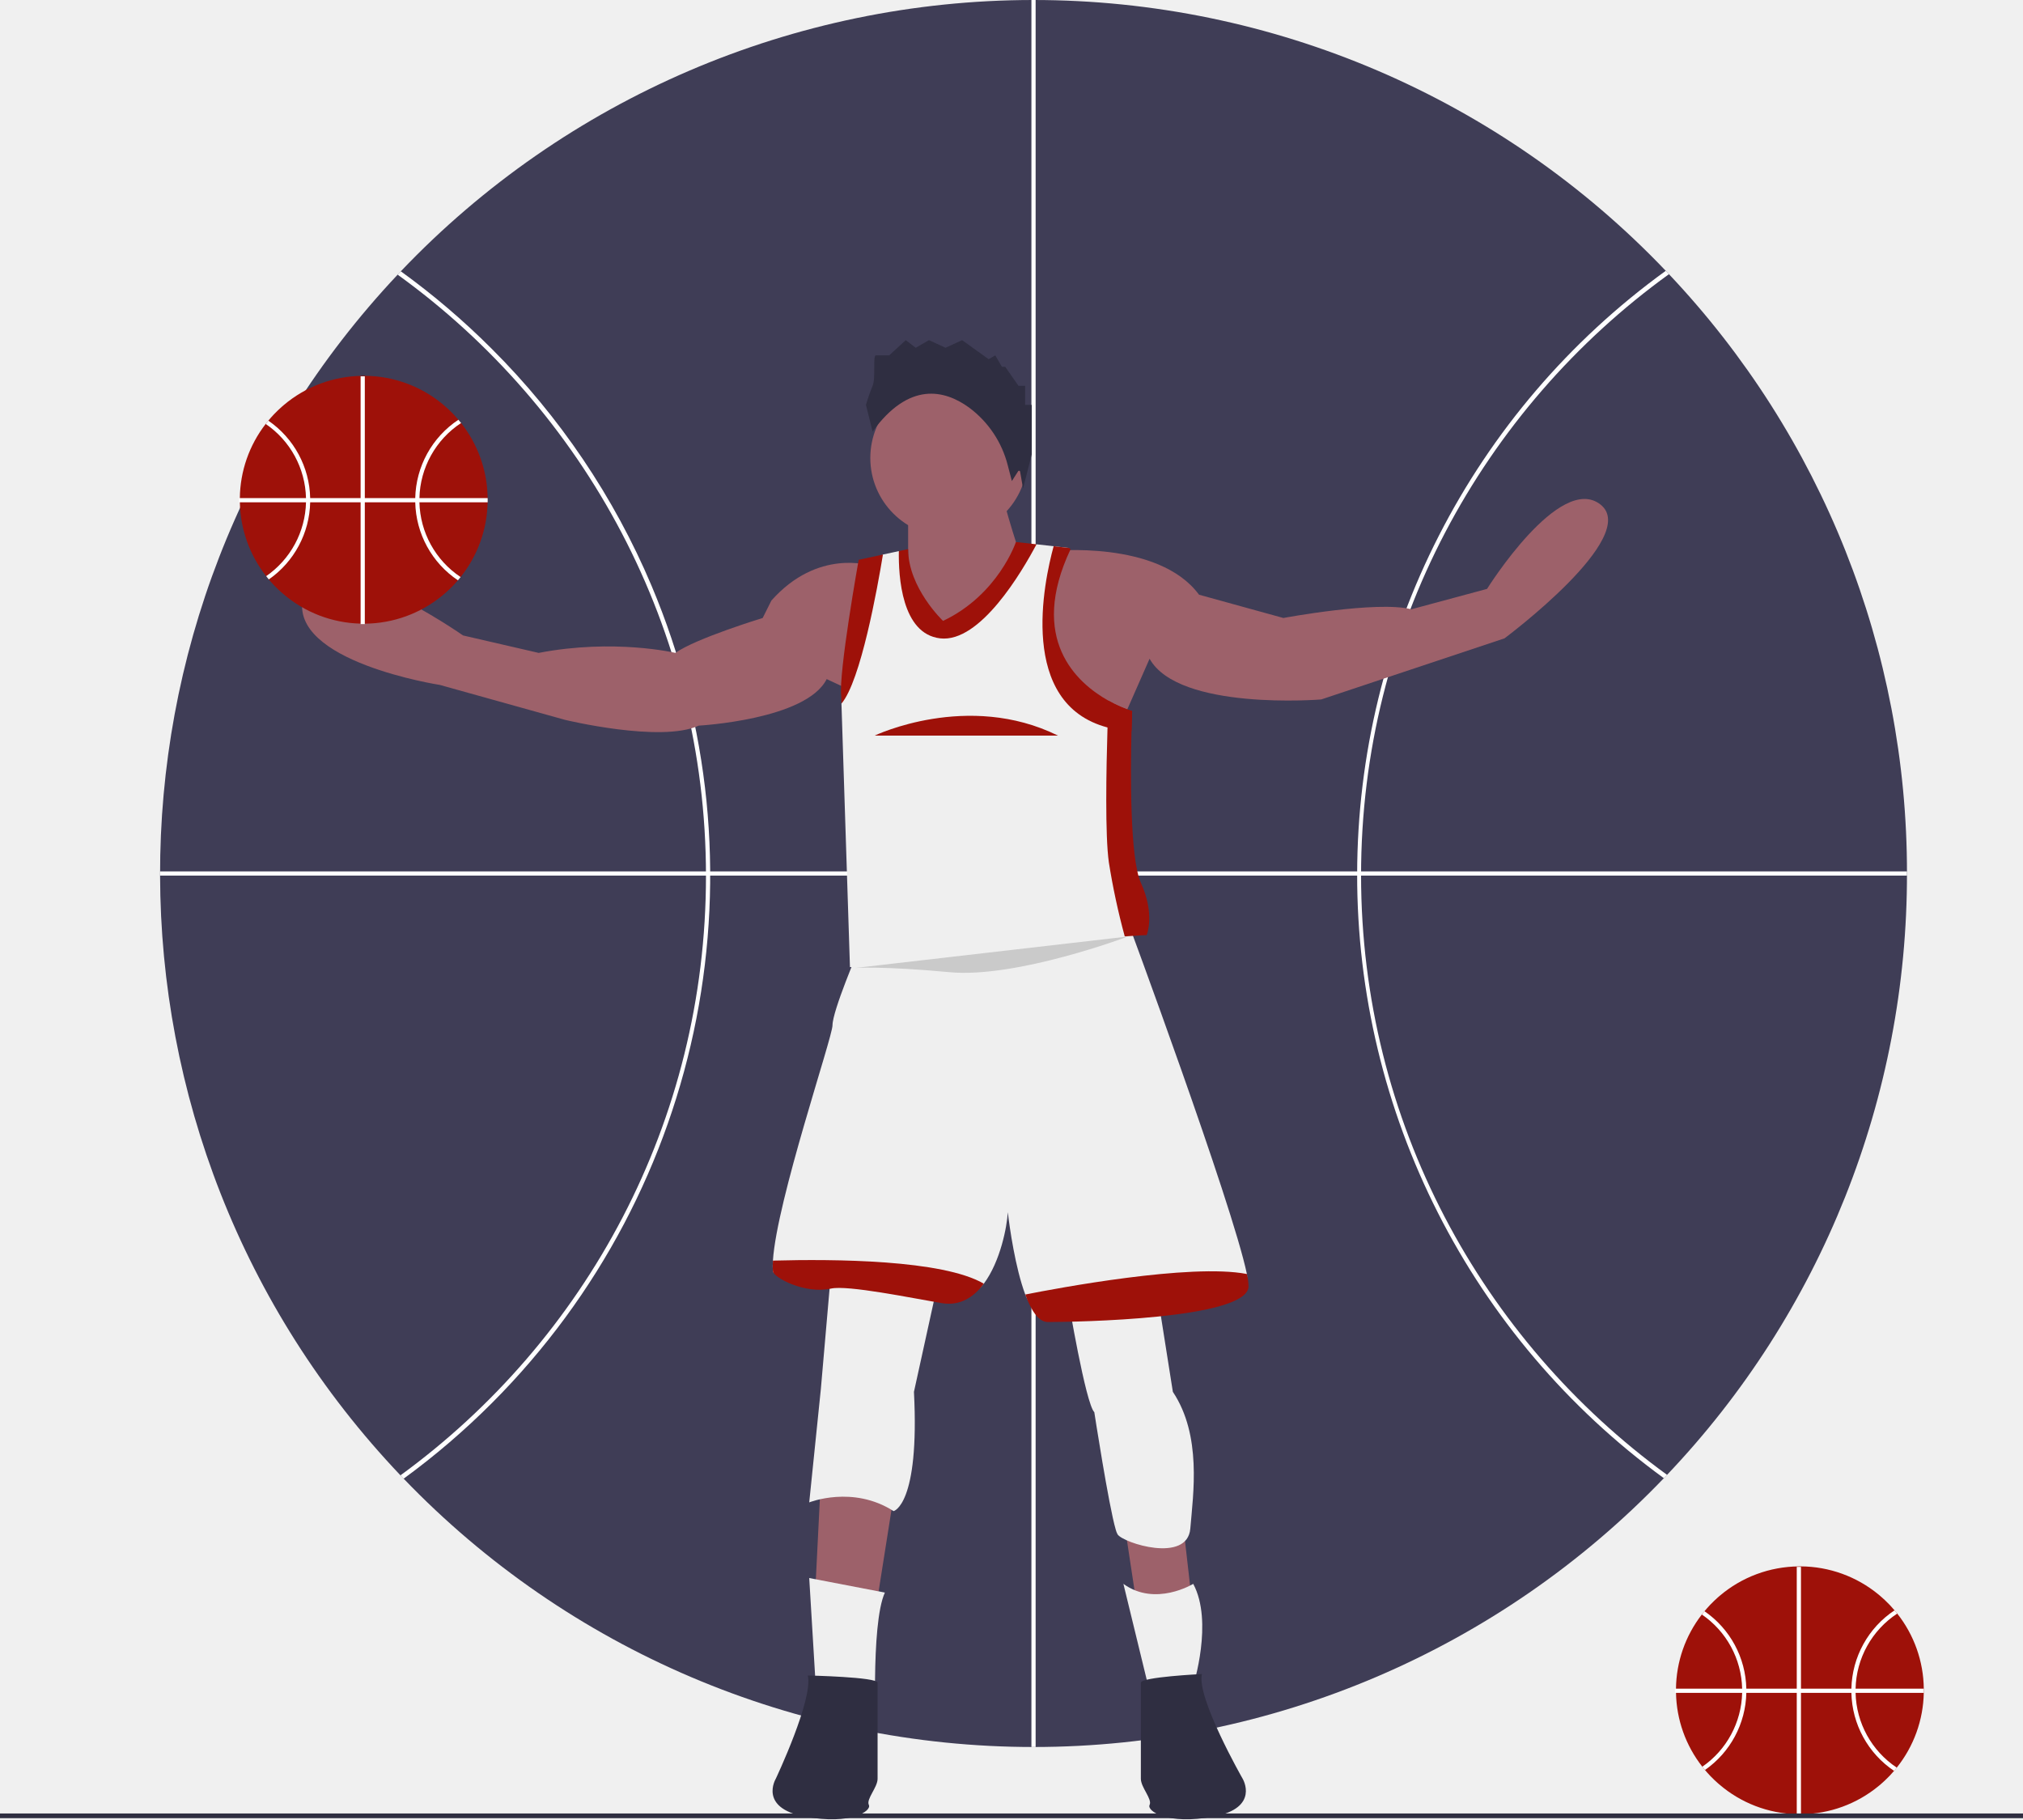
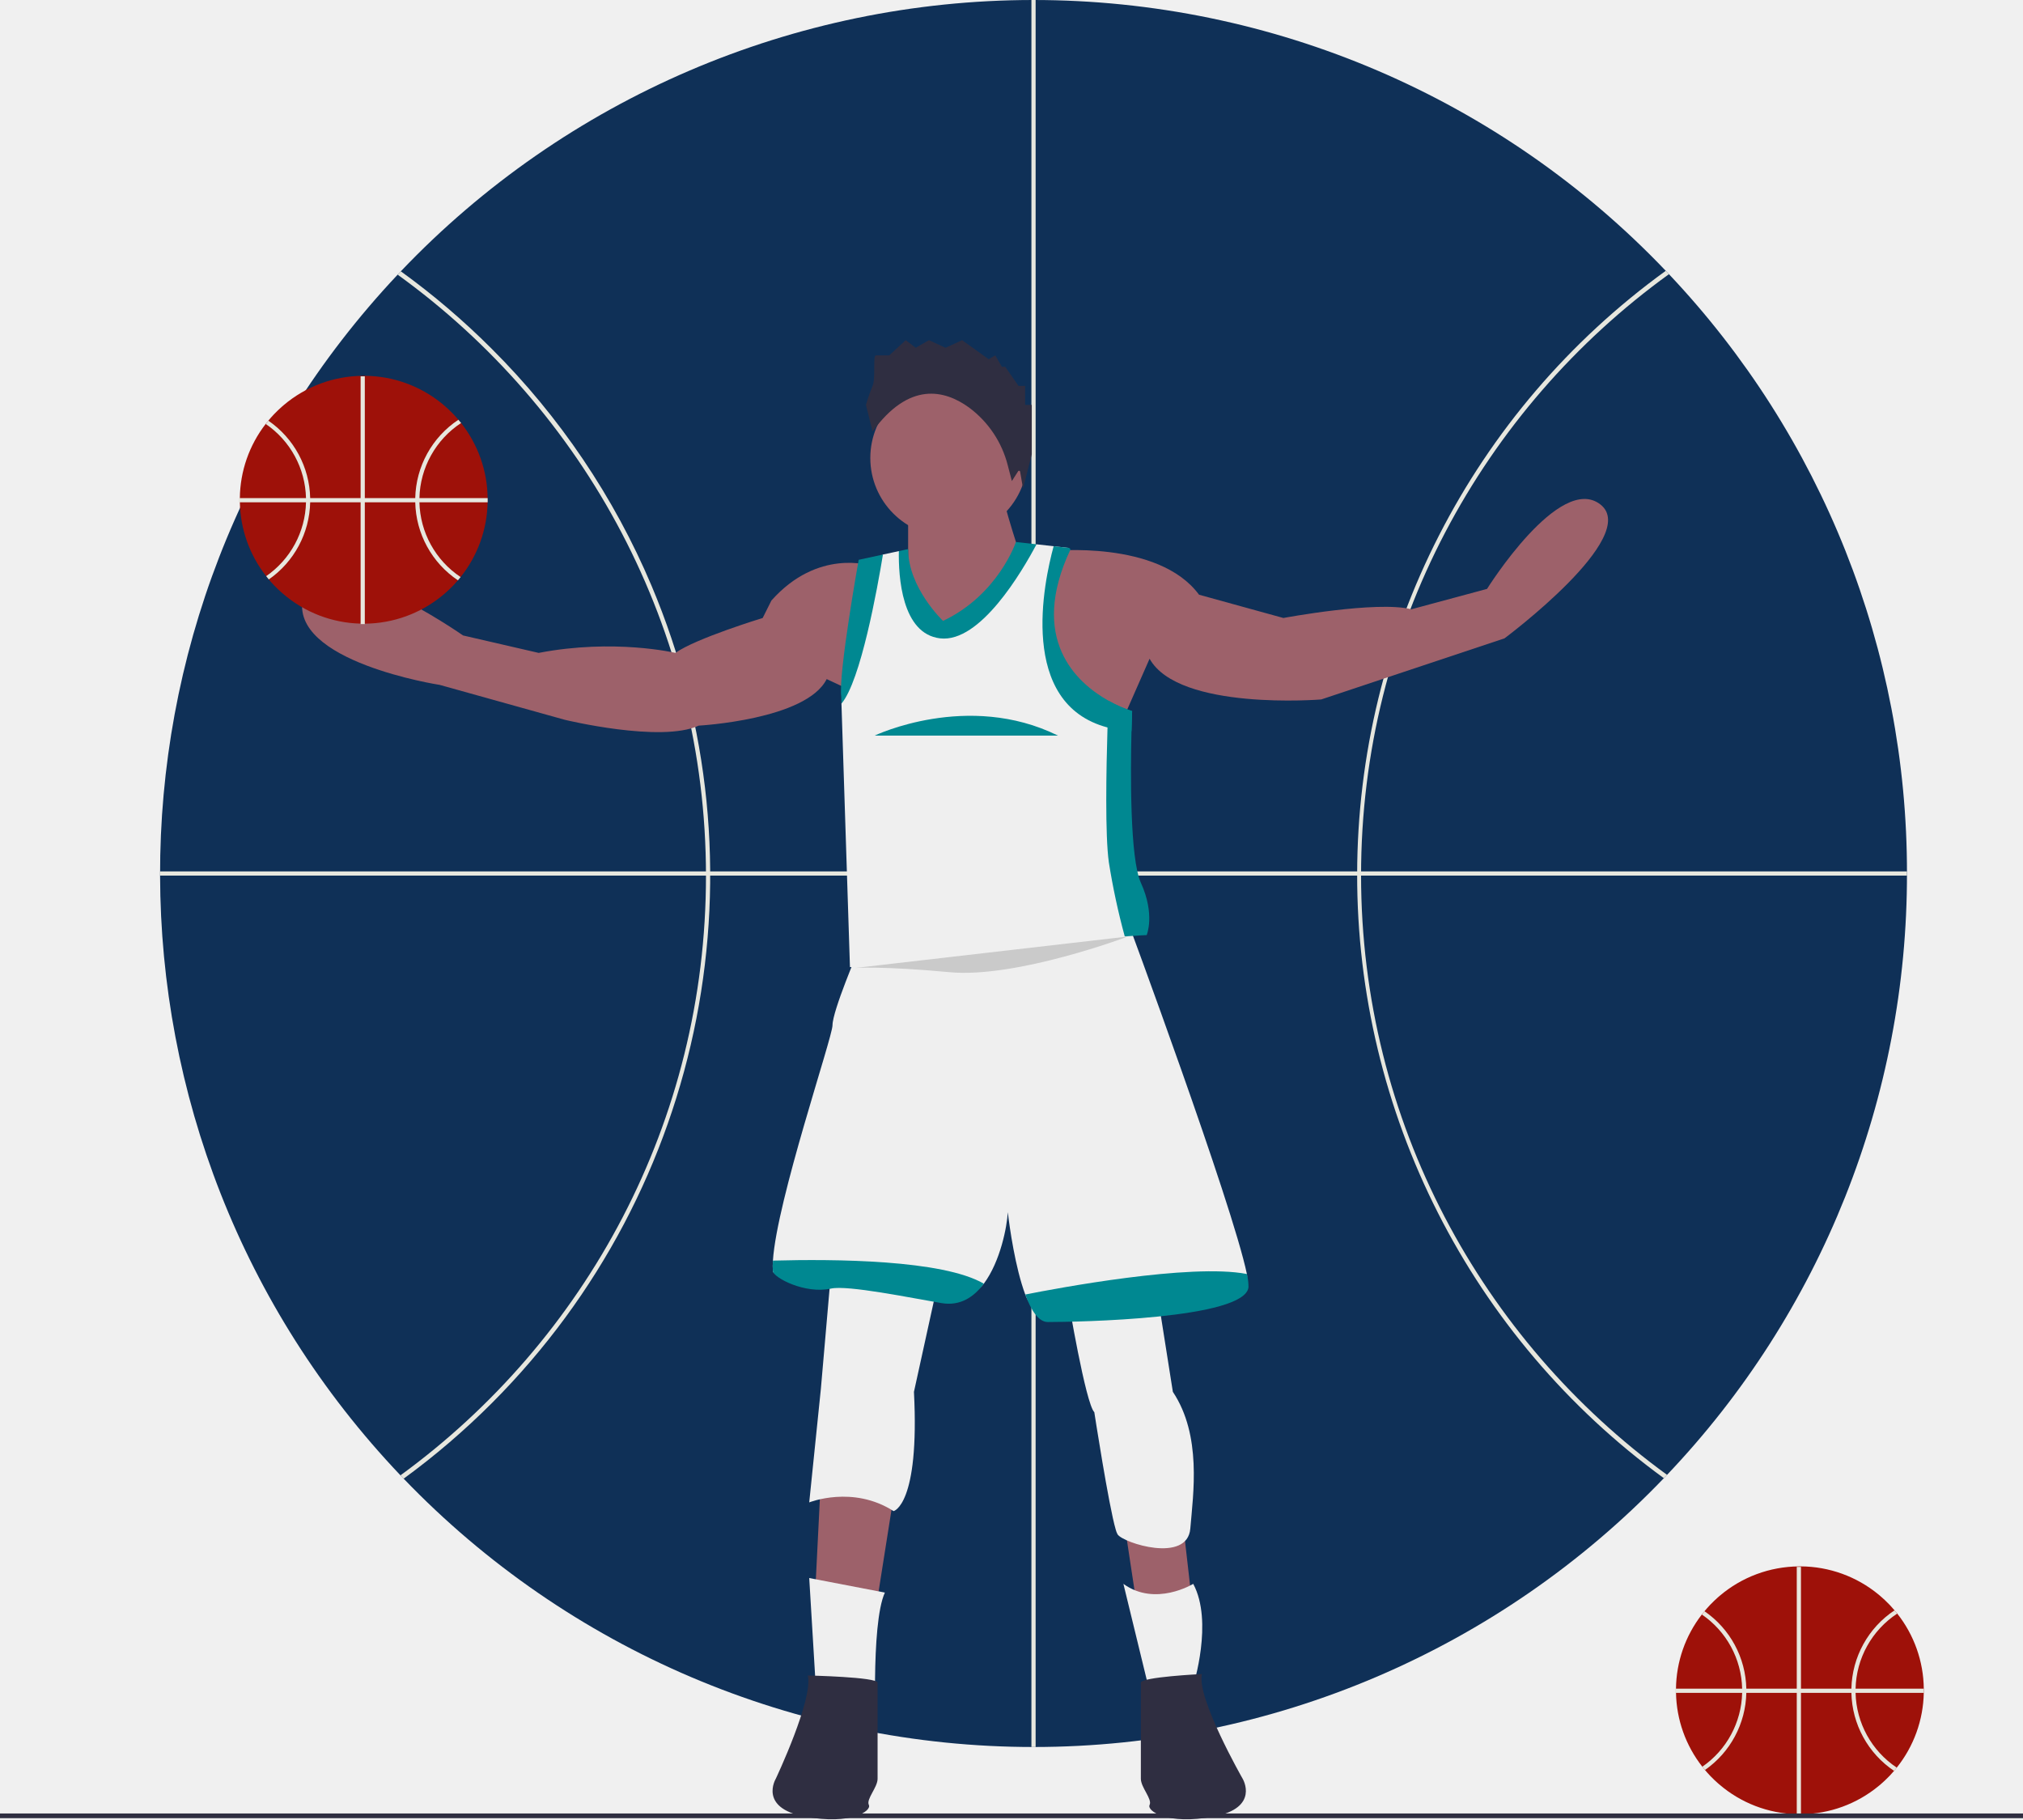
<svg xmlns="http://www.w3.org/2000/svg" id="a3d13d42-87da-4aff-8252-a292de51d919" data-name="Layer 1" width="963.5" height="866.436" viewBox="0 0 963.5 866.436">
  <path d="M1034.51,821.29v.95c0,.25,0,.51-.02.76a58.689,58.689,0,0,1-12.87,35.6c-.41.53-.84,1.04-1.28,1.55-.66.78-1.34,1.53-2.04,2.27-.06.06-.12.13-.19.19l-.03.03c-.08.08-.16.17-.24.25q-1.845,1.905-3.87,3.65c-.27.23-.55.47-.84.7A58.792,58.792,0,0,1,976,880.8c-.1.01-.21.01-.31.01h-.35c-.1,0-.2,0-.3-.01-.35,0-.69-.01-1.04-.02a58.728,58.728,0,0,1-36.91-14.19c-.28-.23-.56-.47-.83-.72-1.07-.94-2.1-1.93-3.09-2.95-.08-.08-.16-.17-.24-.25l-.03-.03c-.07-.06-.13-.13-.19-.19-.84-.88-1.65-1.79-2.43-2.72q-.645-.765-1.26-1.56A58.615,58.615,0,0,1,916.49,823c-.02-.24-.02-.49-.02-.74v-.93c0-.11,0-.22.01-.33A58.693,58.693,0,0,1,928.79,785.68q.615-.795,1.26-1.56c.79-.96,1.62-1.89,2.47-2.8.06-.07.12-.13.19-.2,0-.01.01-.02.02-.03.08-.08.16-.17.25-.25q1.665-1.725,3.47-3.32c.27-.25.55-.49.83-.72A58.777,58.777,0,0,1,974.98,762.77c.1-.01.21-.01.31-.01h.65a58.802,58.802,0,0,1,37,13.4c.28.24.56.47.84.71,1.46,1.24,2.86,2.56,4.19,3.94.08.08.16.17.24.25l.02.02c.07.06.14.14.2.2.74.78,1.45,1.59,2.14,2.41.44.51.86,1.02,1.28,1.55A58.691,58.691,0,0,1,1034.5,821,2.807,2.807,0,0,1,1034.51,821.29Z" transform="translate(-118.25 -16.78205)" fill="#9e1109" />
-   <rect x="855.75" y="746.218" width="2" height="118" fill="#fff" />
-   <rect x="797.75" y="804.218" width="118.51" height="2" fill="#fff" />
-   <path d="M949.98,821a45.929,45.929,0,0,0-19.93-36.88q-.645.765-1.26,1.56A43.961,43.961,0,0,1,947.99,821c.01.33.01.66.01,1s0,.67-.01,1a44.004,44.004,0,0,1-18.97,35.17q.615.795,1.26,1.56A45.959,45.959,0,0,0,949.98,823c.02-.33.02-.67.02-1S950,821.33,949.98,821Z" transform="translate(-118.25 -16.78205)" fill="#fff" />
-   <path d="M1002.01,823c-.01-.33-.01-.66-.01-1s0-.67.01-1a43.998,43.998,0,0,1,19.84-35.76c-.42-.53-.84-1.04-1.28-1.55A45.965,45.965,0,0,0,1000.02,821c-.02.33-.02.67-.02,1s0,.67.02,1a45.95,45.95,0,0,0,20.32,37.15c.44-.51.87-1.02,1.28-1.55A43.981,43.981,0,0,1,1002.01,823Z" transform="translate(-118.25 -16.78205)" fill="#fff" />
+   <rect x="855.75" y="746.218" width="2" height="118" fill="#e7e7de" />
+   <rect x="797.75" y="804.218" width="118.51" height="2" fill="#e7e7de" />
+   <path d="M949.98,821a45.929,45.929,0,0,0-19.93-36.88q-.645.765-1.26,1.56A43.961,43.961,0,0,1,947.99,821c.01.33.01.66.01,1s0,.67-.01,1a44.004,44.004,0,0,1-18.97,35.17q.615.795,1.26,1.56A45.959,45.959,0,0,0,949.98,823c.02-.33.02-.67.02-1S950,821.33,949.98,821Z" transform="translate(-118.25 -16.78205)" fill="#e7e7de" />
+   <path d="M1002.01,823c-.01-.33-.01-.66-.01-1s0-.67.01-1a43.998,43.998,0,0,1,19.84-35.76c-.42-.53-.84-1.04-1.28-1.55A45.965,45.965,0,0,0,1000.02,821c-.02.33-.02.67-.02,1s0,.67.02,1a45.95,45.95,0,0,0,20.32,37.15c.44-.51.87-1.02,1.28-1.55A43.981,43.981,0,0,1,1002.01,823Z" transform="translate(-118.25 -16.78205)" fill="#e7e7de" />
  <rect y="863.658" width="963.5" height="2.24" fill="#2f2e41" />
-   <path d="M1026.489,432.623A414.549,414.549,0,0,1,912.219,719.167c-.5.53-1.01,1.06-1.519,1.591a415.999,415.999,0,0,1-600.2.23c-.51-.53-1.02-1.06-1.521-1.589a415.996,415.996,0,0,1-1.339-571.81c.49-.54 1-1.07,1.509-1.601a416.003,416.003,0,0,1,602.46-.231c.51.53,1.02,1.06,1.511,1.599A414.51,414.51,0,0,1,1026.489,432.623Z" transform="translate(-118.25 -16.78205)" fill="#3f3d56" />
-   <rect x="76.239" y="415" width="832" height="2" fill="#fff" />
-   <rect x="491.239" y="0" width="2" height="832" fill="#fff" />
-   <path d="M428.536,295.672a353.752,353.752,0,0,0-76.123-112.811,356.31,356.31,0,0,0-43.264-36.873c-.51.53-1.02,1.06-1.509,1.601,88.855,64.126,146.805,168.544,146.85,286.254.045,117.21-57.335,221.292-145.51,285.556.5.53,1.01,1.06,1.521,1.589a356.737,356.737,0,0,0,42.106-36.086,355.361,355.361,0,0,0,75.931-389.229Z" transform="translate(-118.25 -16.78205)" fill="#fff" />
-   <path d="M766.489,433.723c-.045-117.71,57.825-222.172,146.63-286.366-.49-.54-1-1.07-1.511-1.599a355.313,355.313,0,0,0-.909,575c.51-.53,1.02-1.06,1.519-1.591C824.004,654.97,766.534,550.933,766.489,433.723Z" transform="translate(-118.25 -16.78205)" fill="#fff" />
+   <path d="M1026.489,432.623A414.549,414.549,0,0,1,912.219,719.167c-.5.53-1.01,1.06-1.519,1.591a415.999,415.999,0,0,1-600.2.23c-.51-.53-1.02-1.06-1.521-1.589a415.996,415.996,0,0,1-1.339-571.81c.49-.54 1-1.07,1.509-1.601a416.003,416.003,0,0,1,602.46-.231c.51.53,1.02,1.06,1.511,1.599A414.51,414.51,0,0,1,1026.489,432.623Z" transform="translate(-118.25 -16.78205)" fill="#0f3057" />
+   <rect x="76.239" y="415" width="832" height="2" fill="#e7e7de" />
+   <rect x="491.239" y="0" width="2" height="832" fill="#e7e7de" />
+   <path d="M428.536,295.672a353.752,353.752,0,0,0-76.123-112.811,356.31,356.31,0,0,0-43.264-36.873c-.51.53-1.02,1.06-1.509,1.601,88.855,64.126,146.805,168.544,146.85,286.254.045,117.21-57.335,221.292-145.51,285.556.5.53,1.01,1.06,1.521,1.589a356.737,356.737,0,0,0,42.106-36.086,355.361,355.361,0,0,0,75.931-389.229Z" transform="translate(-118.25 -16.78205)" fill="#e7e7de" />
+   <path d="M766.489,433.723c-.045-117.71,57.825-222.172,146.63-286.366-.49-.54-1-1.07-1.511-1.599a355.313,355.313,0,0,0-.909,575c.51-.53,1.02-1.06,1.519-1.591C824.004,654.97,766.534,550.933,766.489,433.723Z" transform="translate(-118.25 -16.78205)" fill="#e7e7de" />
  <polygon points="390.955 704.422 388.184 759.842 417.279 765.384 425.592 712.735 390.955 704.422" fill="#9d616a" />
  <polygon points="535.046 722.434 541.974 768.155 568.298 768.155 562.756 719.663 535.046 722.434" fill="#9d616a" />
  <path d="M514.747,614.521l-5.542,63.733-5.542,54.034s20.782-8.313,40.179,4.156c0,0,12.469-2.771,9.698-56.805L566.01,622.834Z" transform="translate(-118.25 -16.78205)" fill="#efefef" />
  <path d="M626.972,635.303s8.313,49.878,12.469,54.034c0,0,6.862,44.603,10.195,55.879a10.055,10.055,0,0,0,.889,2.312c2.771,4.156,33.252,13.855,34.637-2.771s5.542-44.336-8.313-65.118l-8.313-52.649Z" transform="translate(-118.25 -16.78205)" fill="#efefef" />
  <path d="M710.795,629.069c-1.385,15.24-77.588,12.469-91.443,12.469-4.378,0-10.003-.679-12.802-8.244-4.794-12.927-7.426-31.811-8.313-39.196-.36,6.844-3.519,23.415-11.416,34.028-4.808,6.484-12.76,5.196-21.503,3.713-14.52-2.466-43.38-11.444-51.263-9.698-12.469,2.771-27.474,3.048-27.71,0a35.684,35.684,0,0,1,.028-5.002c1.829-28.652,28.375-106.323,28.375-112.073,0-6.927,12.469-36.023,12.469-36.023L654.682,453.803s50.487,136.194,57.429,169.723C712.706,626.422,710.906,627.863,710.795,629.069Z" transform="translate(-118.25 -16.78205)" fill="#efefef" />
  <path d="M539.686,775.239l-36.023-6.927,3.464,57.498,28.403,20.09S532.758,790.479,539.686,775.239Z" transform="translate(-118.25 -16.78205)" fill="#efefef" />
  <path d="M686.548,771.082s-18.011,11.084-33.252,0L665.766,822.345l20.782-2.771S696.247,789.093,686.548,771.082Z" transform="translate(-118.25 -16.78205)" fill="#efefef" />
  <path d="M690.705,814.032s-29.095,1.385-29.095,4.156V863.91c0,4.156,5.542,9.698,4.156,12.469s8.313,9.698,30.481,5.542,13.855-18.011,13.855-18.011S687.934,825.116,690.705,814.032Z" transform="translate(-118.25 -16.78205)" fill="#2f2e41" />
  <path d="M502.97,814.725s33.252.693,33.252,3.464V863.91c0,4.156-5.542,9.698-4.156,12.469s-8.313,9.698-30.481,5.542-13.855-18.011-13.855-18.011S505.741,825.809,502.97,814.725Z" transform="translate(-118.25 -16.78205)" fill="#2f2e41" />
-   <path d="M712.873,629.761c-1.385,15.24-81.744,16.626-95.599,16.626-4.378,0-7.925-5.528-10.724-13.093,14.867-2.951,78.808-14.991,105.562-9.768A25.436,25.436,0,0,1,712.873,629.761Z" transform="translate(-118.25 -16.78205)" fill="#9e1109" />
-   <path d="M586.82,628.127c-4.808,6.484-11.375,10.738-20.117,9.255-14.52-2.466-44.765-8.673-52.649-6.927-12.469,2.771-27.474-5.265-27.71-8.313a35.684,35.684,0,0,1,.028-5.002C515.536,616.35,567.188,616.696,586.82,628.127Z" transform="translate(-118.25 -16.78205)" fill="#9e1109" />
+   <path d="M712.873,629.761c-1.385,15.24-81.744,16.626-95.599,16.626-4.378,0-7.925-5.528-10.724-13.093,14.867-2.951,78.808-14.991,105.562-9.768A25.436,25.436,0,0,1,712.873,629.761Z" transform="translate(-118.25 -16.78205)" fill="#008891" />
+   <path d="M586.82,628.127c-4.808,6.484-11.375,10.738-20.117,9.255-14.52-2.466-44.765-8.673-52.649-6.927-12.469,2.771-27.474-5.265-27.71-8.313a35.684,35.684,0,0,1,.028-5.002C515.536,616.35,567.188,616.696,586.82,628.127Z" transform="translate(-118.25 -16.78205)" fill="#008891" />
  <path d="M532.758,286.158s-24.939-8.313-47.107,16.626l-4.156,8.313s-31.866,9.698-41.565,16.626c0,0-29.095-6.927-65.118,0l-36.023-8.313S269.514,270.918,262.587,301.399s65.118,41.565,65.118,41.565l59.576,16.626s45.721,11.084,63.733,2.771c0,0,51.263-2.771,60.962-22.168l20.782,9.698Z" transform="translate(-118.25 -16.78205)" fill="#9d616a" />
  <path d="M618.659,279.231s51.263-5.542,70.66,20.782l40.179,11.084s44.336-8.313,60.962-4.156l36.023-9.698s34.637-55.42,54.034-40.179-45.721,63.733-45.721,63.733l-87.286,29.095s-67.889,5.542-81.744-19.397L650.525,365.132l-58.191-13.855Z" transform="translate(-118.25 -16.78205)" fill="#9d616a" />
  <circle cx="451.917" cy="218.113" r="37.408" fill="#9d616a" />
  <path d="M550.77,257.063v30.481l13.855,48.492,41.565-48.492s-11.084-33.252-11.084-38.794S550.77,257.063,550.77,257.063Z" transform="translate(-118.25 -16.78205)" fill="#9d616a" />
  <path d="M660.917,457.267s-.679,5.002-6.983,5.459c-12.622.928-33.876,3.076-47.744,7.703-20.782,6.927-83.13,6.927-83.13,6.927L519.014,351.858l1.967-9.588c-1.385-11.084,9.698-55.42,9.698-55.42l8.091-5.971,7.579-1.635,2.341,2.064c0,18.455,18.011,36.023,18.011,36.023,26.324-12.469,37.408-40.179,37.408-40.179l7.8-1.15,8.161.914,7.385.831-2.563,2.175-1.385,2.771c-.083.166.069-.166,0,0-20.173,42.798,4.184,62.154,19.397,70.66,6.304,3.547,6.927,6.927,6.927,6.927s5.694-1.704,5.542,4.156c-.457,18.968-3.907,61.793,1.385,73.431C663.688,453.111,660.917,457.267,660.917,457.267Z" transform="translate(-118.25 -16.78205)" fill="#efefef" />
  <path d="M530.68,209.605a93.276,93.276,0,0,1,3.159-9.066c1.579-3.626,0-14.505,1.579-14.505h6.318l7.897-7.252,4.738,3.626,6.318-3.626,7.897,3.626,7.897-3.626,12.636,9.066,3.159-1.813,3.159,5.439h1.579l6.318,9.066h3.159v9.066h3.159v23.57l-4.156,16.267-1.385-7.982a.504.504,0,0,0-.928-.272l-3.007,4.679-1.929-7.382A49.341,49.341,0,0,0,579.798,210.884c-11.688-8.481-28.585-12.52-45.959,11.413Z" transform="translate(-118.25 -16.78205)" fill="#2f2e41" />
-   <path d="M538.771,280.88c-2.632,16.002-10.585,60.255-19.757,70.979l-.111-3.353c-1.385-11.084,8.313-65.118,8.313-65.118Z" transform="translate(-118.25 -16.78205)" fill="#9e1109" />
-   <path d="M611.912,276.003c-6.955,13.134-26.878,47.038-45.901,44.793-18.358-2.161-19.882-29.567-19.66-41.551l4.42-.956c0,18.455,16.626,34.194,16.626,34.194,26.324-12.469,34.706-37.575,34.706-37.575Z" transform="translate(-118.25 -16.78205)" fill="#9e1109" />
-   <path d="M657.453,355.433s-.152,3.713-.304,9.574a57.666,57.666,0,0,1-11.417-1.773C602.934,351.942,615.445,293.82,620.072,276.917l7.385.831h.014c.208.194.43.402.651.61-20.173,42.798,2.84,63.608,18.053,72.115A57.881,57.881,0,0,0,657.453,355.433Z" transform="translate(-118.25 -16.78205)" fill="#9e1109" />
-   <path d="M664.38,462.116s-4.143.152-10.447.61A329.948,329.948,0,0,1,646.369,427.479c-1.829-12.802-1.247-44.294-.637-64.245.166-5.223.319-9.671.443-12.761a57.881,57.881,0,0,0,11.278,4.96s-.152,3.713-.304,9.574c-.457,18.968-.831,60.532,4.461,72.171C668.537,452.418,664.38,462.116,664.38,462.116Z" transform="translate(-118.25 -16.78205)" fill="#9e1109" />
-   <path d="M534.837,367.102s44.336-21.212,87.286,0" transform="translate(-118.25 -16.78205)" fill="#9e1109" />
+   <path d="M538.771,280.88c-2.632,16.002-10.585,60.255-19.757,70.979l-.111-3.353c-1.385-11.084,8.313-65.118,8.313-65.118Z" transform="translate(-118.25 -16.78205)" fill="#008891" />
+   <path d="M611.912,276.003c-6.955,13.134-26.878,47.038-45.901,44.793-18.358-2.161-19.882-29.567-19.66-41.551l4.42-.956c0,18.455,16.626,34.194,16.626,34.194,26.324-12.469,34.706-37.575,34.706-37.575Z" transform="translate(-118.25 -16.78205)" fill="#008891" />
+   <path d="M657.453,355.433s-.152,3.713-.304,9.574a57.666,57.666,0,0,1-11.417-1.773C602.934,351.942,615.445,293.82,620.072,276.917l7.385.831h.014c.208.194.43.402.651.61-20.173,42.798,2.84,63.608,18.053,72.115A57.881,57.881,0,0,0,657.453,355.433Z" transform="translate(-118.25 -16.78205)" fill="#008891" />
+   <path d="M664.38,462.116s-4.143.152-10.447.61A329.948,329.948,0,0,1,646.369,427.479c-1.829-12.802-1.247-44.294-.637-64.245.166-5.223.319-9.671.443-12.761a57.881,57.881,0,0,0,11.278,4.96s-.152,3.713-.304,9.574c-.457,18.968-.831,60.532,4.461,72.171C668.537,452.418,664.38,462.116,664.38,462.116Z" transform="translate(-118.25 -16.78205)" fill="#008891" />
+   <path d="M534.837,367.102s44.336-21.212,87.286,0" transform="translate(-118.25 -16.78205)" fill="#008891" />
  <path d="M525.489,477.782s13-1,45,2,85-17,85-17" transform="translate(-118.25 -16.78205)" fill="#cacaca" />
  <path d="M350.51,254.29v.95c0,.25,0,.51-.02.76a58.689,58.689,0,0,1-12.87,35.6c-.41.53-.84,1.04-1.28,1.55-.66.78-1.34,1.53-2.04,2.27-.06.06-.12.13-.19.19l-.03.03c-.08.08-.16.17-.24.25q-1.845,1.905-3.87,3.65c-.27.23-.55.47-.84.7A58.792,58.792,0,0,1,292,313.8c-.1.01-.21.01-.31.01h-.35c-.1,0-.2,0-.3-.01-.35,0-.69-.01-1.04-.02a58.728,58.728,0,0,1-36.91-14.19c-.28-.23-.56-.47-.83-.72-1.07-.94-2.1-1.93-3.09-2.95-.08-.08-.16-.17-.24-.25l-.03-.03c-.07-.06-.13-.13-.19-.19-.84-.88-1.65-1.79-2.43-2.72q-.645-.765-1.26-1.56A58.615,58.615,0,0,1,232.49,256c-.02-.24-.02-.49-.02-.74v-.93c0-.11,0-.22.01-.33A58.693,58.693,0,0,1,244.79,218.68q.615-.795,1.26-1.56c.79-.96,1.62-1.89,2.47-2.8.06-.07.12-.13.19-.2,0-.01.01-.02.02-.03.08-.08.16-.17.25-.25q1.665-1.725,3.47-3.32c.27-.25.55-.49.83-.72a58.777,58.777,0,0,1,37.7-14.03c.1-.01.21-.01.31-.01h.65a58.802,58.802,0,0,1,37,13.4c.28.24.56.47.84.71,1.46,1.24,2.86,2.56,4.19,3.94.08.08.16.17.24.25l.02.02c.07.06.14.14.2.2.74.78,1.45,1.59,2.14,2.41.44.51.86,1.02,1.28,1.55A58.691,58.691,0,0,1,350.5,254,2.807,2.807,0,0,1,350.51,254.29Z" transform="translate(-118.25 -16.78205)" fill="#9e1109" />
-   <rect x="171.75" y="179.218" width="2" height="118" fill="#fff" />
-   <rect x="113.75" y="237.218" width="118.51" height="2" fill="#fff" />
-   <path d="M265.98,254a45.929,45.929,0,0,0-19.93-36.88q-.645.765-1.26,1.56A43.961,43.961,0,0,1,263.99,254c.01.33.01.66.01,1s0,.67-.01,1a44.004,44.004,0,0,1-18.97,35.17q.615.795,1.26,1.56A45.959,45.959,0,0,0,265.98,256c.02-.33.02-.67.02-1S266,254.33,265.98,254Z" transform="translate(-118.25 -16.78205)" fill="#fff" />
-   <path d="M318.01,256c-.01-.33-.01-.66-.01-1s0-.67.01-1a43.998,43.998,0,0,1,19.84-35.76c-.42-.53-.84-1.04-1.28-1.55A45.965,45.965,0,0,0,316.02,254c-.02.33-.02.67-.02,1s0,.67.02,1a45.95,45.95,0,0,0,20.32,37.15c.44-.51.87-1.02,1.28-1.55A43.981,43.981,0,0,1,318.01,256Z" transform="translate(-118.25 -16.78205)" fill="#fff" />
+   <rect x="171.75" y="179.218" width="2" height="118" fill="#e7e7de" />
+   <rect x="113.75" y="237.218" width="118.51" height="2" fill="#e7e7de" />
+   <path d="M265.98,254a45.929,45.929,0,0,0-19.93-36.88q-.645.765-1.26,1.56A43.961,43.961,0,0,1,263.99,254c.01.33.01.66.01,1s0,.67-.01,1a44.004,44.004,0,0,1-18.97,35.17q.615.795,1.26,1.56A45.959,45.959,0,0,0,265.98,256c.02-.33.02-.67.02-1S266,254.33,265.98,254Z" transform="translate(-118.25 -16.78205)" fill="#e7e7de" />
+   <path d="M318.01,256c-.01-.33-.01-.66-.01-1s0-.67.01-1a43.998,43.998,0,0,1,19.84-35.76c-.42-.53-.84-1.04-1.28-1.55A45.965,45.965,0,0,0,316.02,254c-.02.33-.02.67-.02,1s0,.67.02,1a45.95,45.95,0,0,0,20.32,37.15c.44-.51.87-1.02,1.28-1.55A43.981,43.981,0,0,1,318.01,256Z" transform="translate(-118.25 -16.78205)" fill="#e7e7de" />
</svg>
